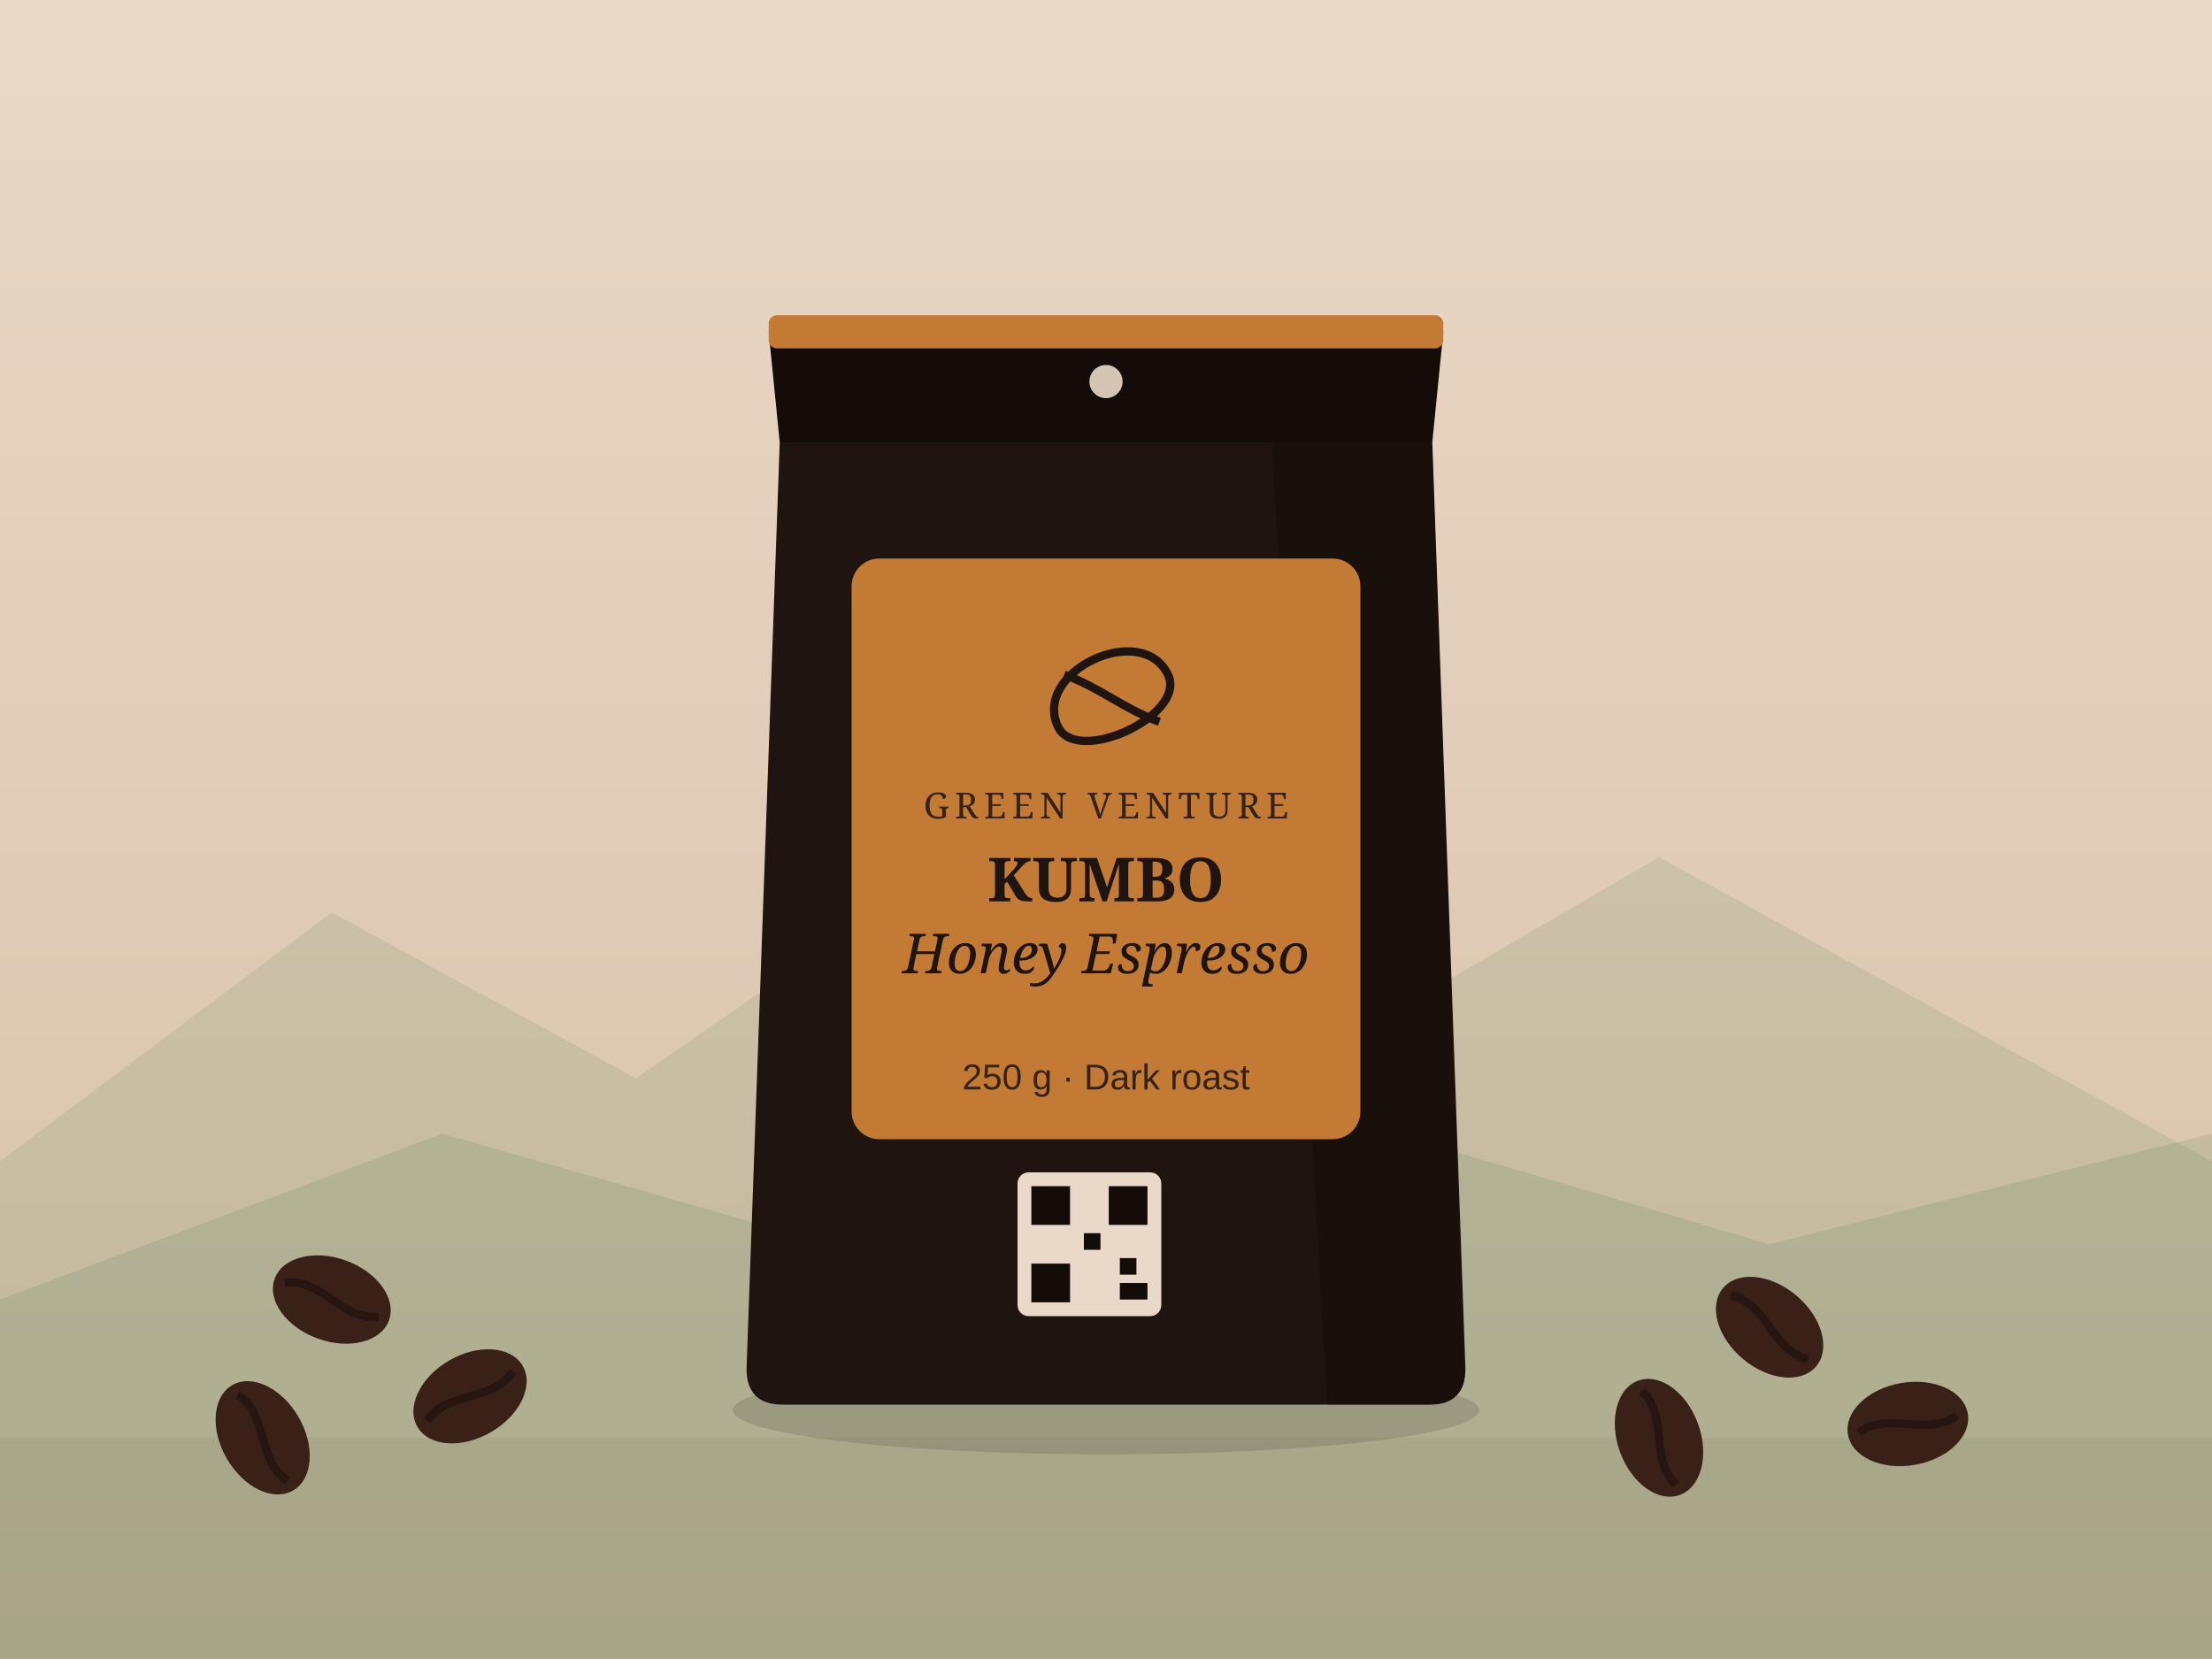
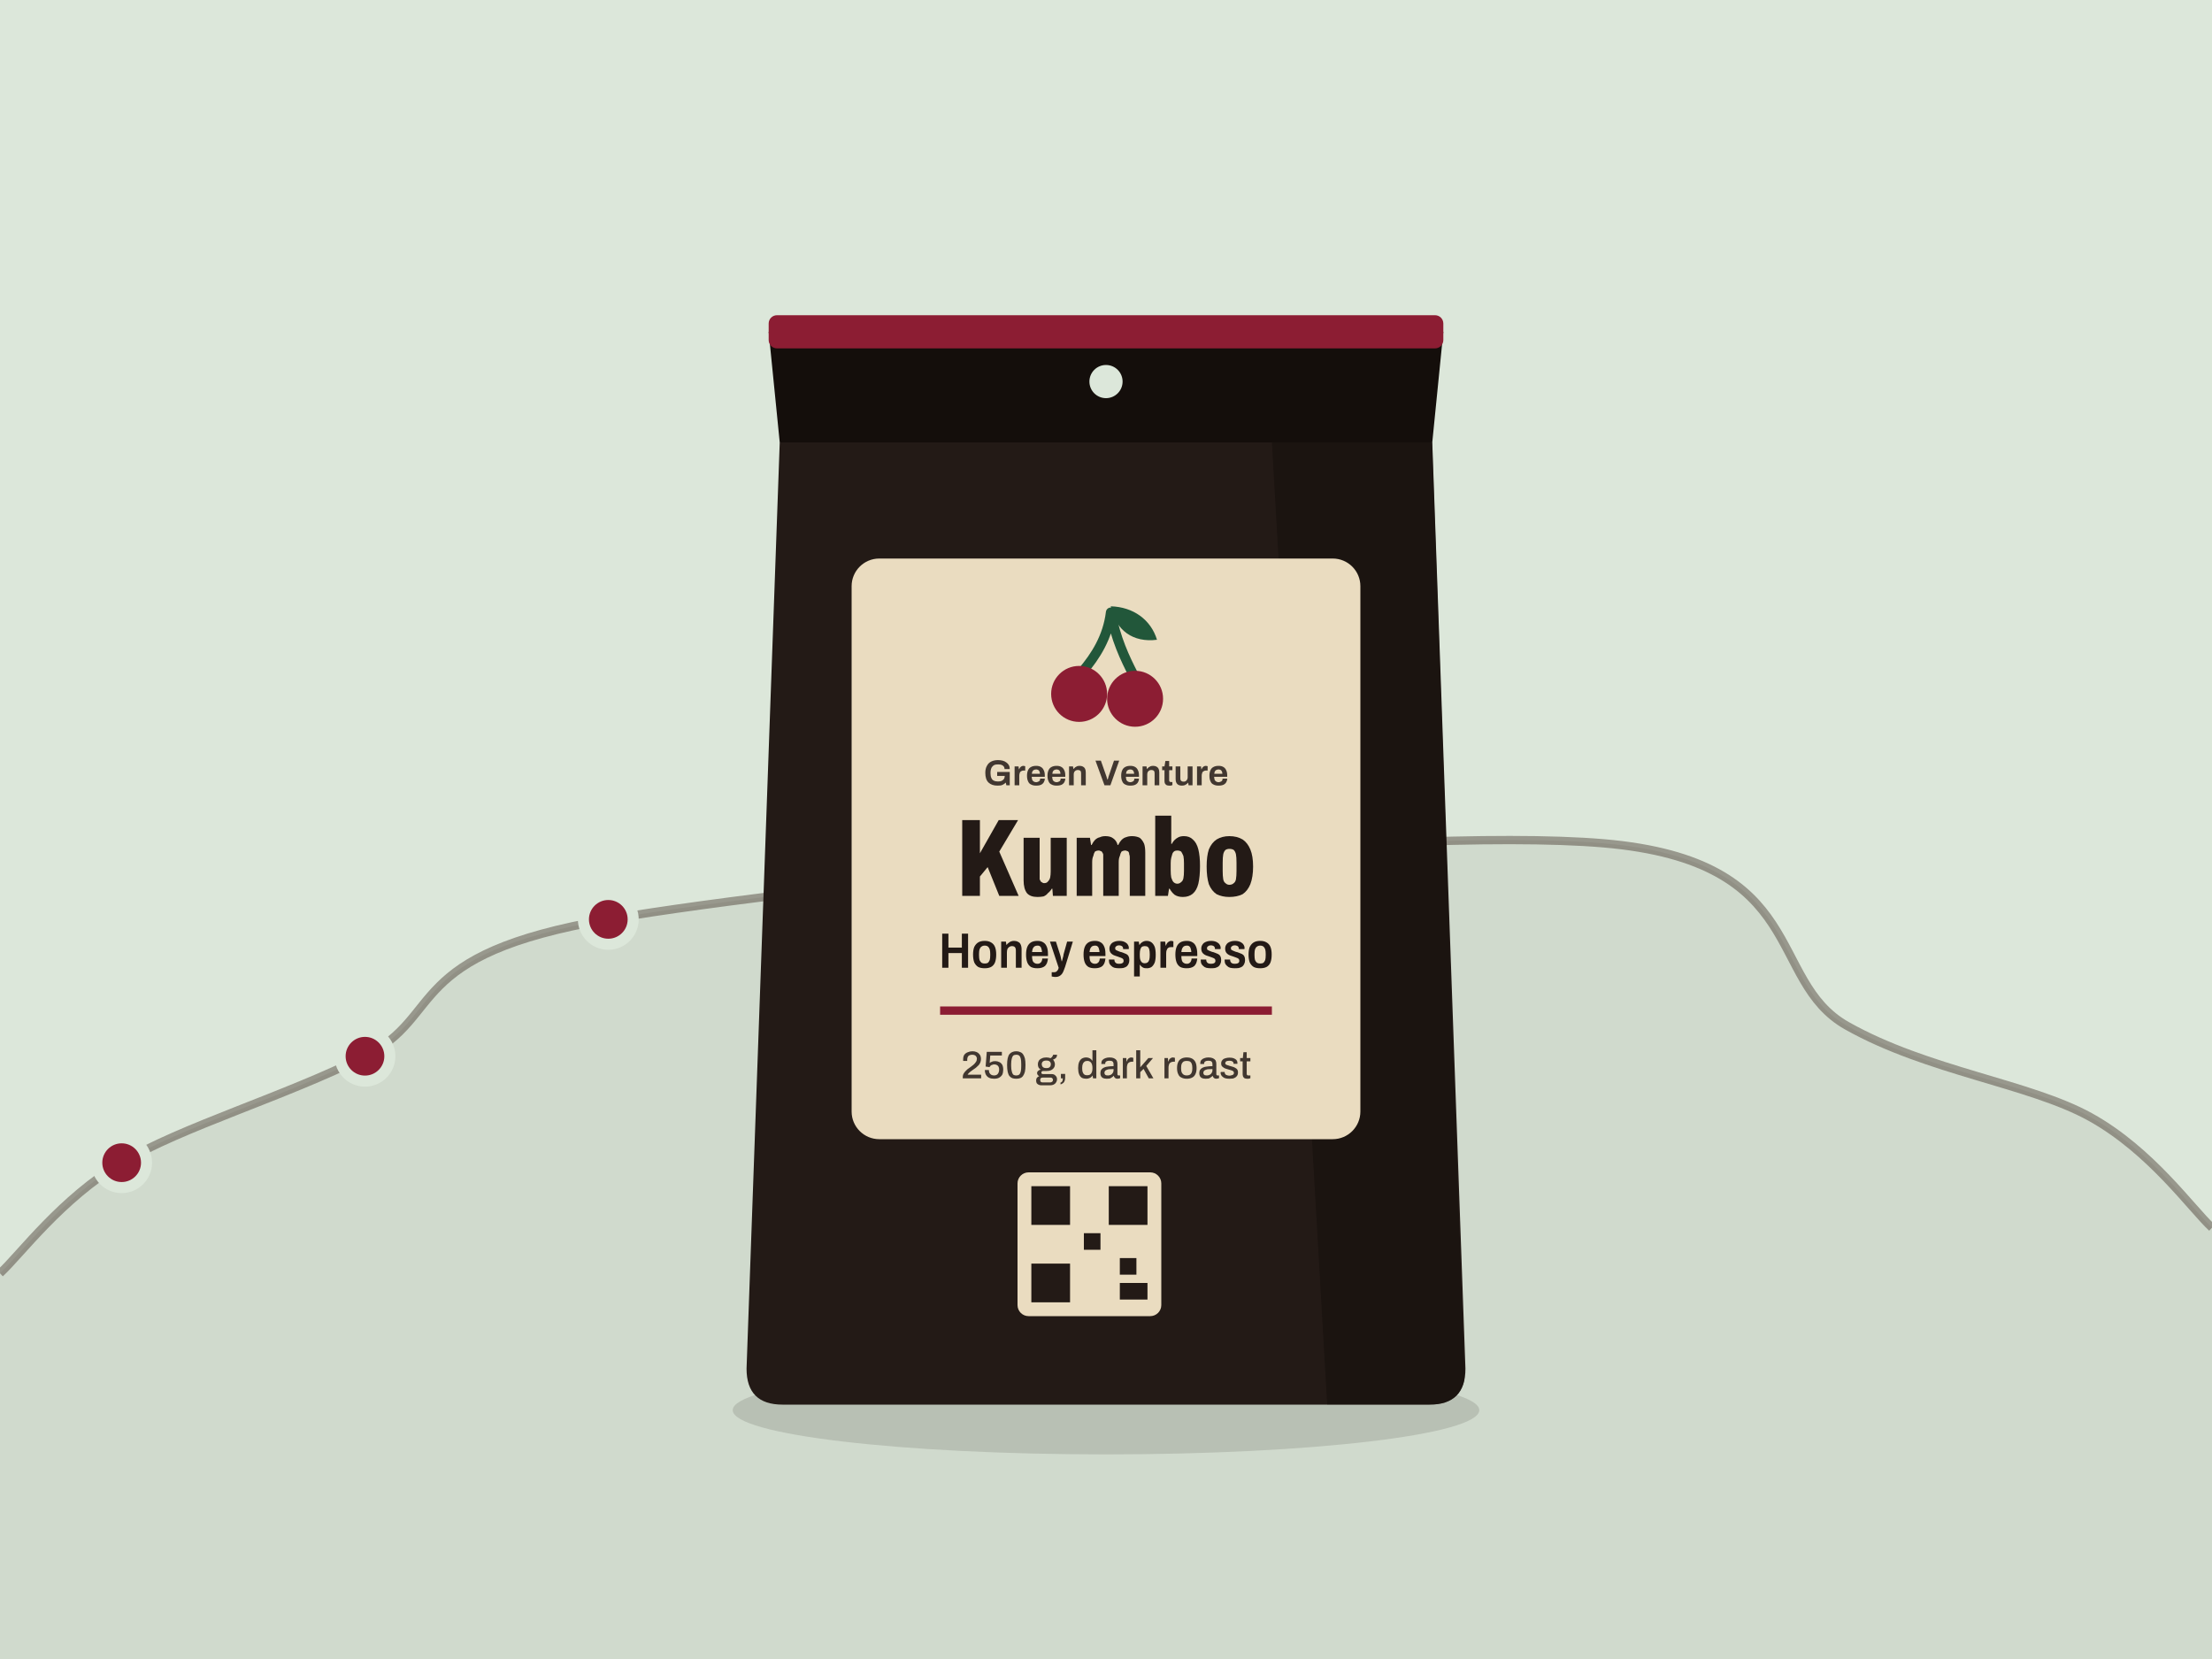
- <svg xmlns="http://www.w3.org/2000/svg" viewBox="0 0 800 600" width="800" height="600" role="img" aria-label="KUMBO Honey Espresso coffee bag">
+ <svg xmlns="http://www.w3.org/2000/svg" viewBox="0 0 800 600" width="800" height="600" role="img" aria-label="Kumbo Honey Espresso coffee bag">
  <defs>
-     <linearGradient id="bg" x1="0" y1="0" x2="0" y2="1">
-       <stop offset="0" stop-color="#ead9c8" />
-       <stop offset="1" stop-color="#d6bfa6" />
-     </linearGradient>
+     <path id="g650100G" d="m78 2q-32 0-50-17q-18-17-18-54q0-24 9-39q8-16 24-24q16-8 38-8q13 0 25 3q12 3 21 10q9 6 14 15q5 9 5 22h-29q0-6-2-11q-3-5-8-9q-5-3-12-5q-6-1-13-1q-11 0-19 2q-8 3-13 9q-6 6-8 14q-3 9-3 20v5q0 16 5 26q4 10 13 14q9 5 23 5q11 0 20-3q8-4 13-10q5-7 5-16v-2h-42v-22h70v74h-19l-3-15q-6 6-13 10q-6 4-15 6q-8 1-18 1z" />
+     <path id="g650100r" d="m13 0v-105h22l2 16h1q2-5 5-9q3-4 8-7q5-3 11-3q3 0 6 1q3 1 4 1v24h-8q-6 0-11 2q-4 2-8 5q-3 4-4 9q-2 6-2 13v53z" />
+     <path id="g650100e" d="m59 2q-17 0-28-6q-12-5-17-18q-6-12-6-31q0-19 6-31q5-12 17-18q11-6 28-6q16 0 26 6q11 6 16 18q6 11 6 30v7h-73q1 10 3 17q3 6 8 9q6 4 14 4q5 0 9-2q4-1 7-3q3-3 5-6q1-4 1-9h26q0 10-4 17q-3 8-10 13q-6 5-15 7q-8 2-19 2zm-24-66h45q0-6-2-11q-1-4-4-7q-2-3-6-4q-4-2-9-2q-7 0-13 3q-5 3-8 8q-2 5-3 13z" />
+     <path id="g650100n" d="m13 0v-105h22l2 14h1q4-5 9-9q5-3 11-6q6-2 14-2q10 0 18 4q8 4 12 12q4 8 4 21v71h-26v-66q0-6-1-9q-1-4-4-6q-2-2-6-3q-3-1-7-1q-7 0-12 3q-5 3-8 8q-3 6-3 13v61z" />
+     <path id="g650100space" d="" />
+     <path id="g650100V" d="m52 0l-50-137h30l32 91q0 2 1 5q1 3 2 5q1 3 2 5h1q0-2 1-4q1-3 2-6q1-3 1-5l31-91h29l-49 137z" />
+     <path id="g650100t" d="m43 2q-10 0-16-3q-6-4-9-10q-2-6-2-13v-60h-13v-21h13l5-30h21v30h18v21h-18v56q0 5 2 7q2 3 7 3h9v17q-2 1-5 2q-3 0-6 1q-4 0-6 0z" />
+     <path id="g650100u" d="m47 2q-16 0-25-8q-10-9-10-29v-70h26v66q0 5 1 9q2 4 4 6q3 2 6 3q4 1 8 1q6 0 11-3q5-3 8-9q3-5 3-12v-61h27v105h-22l-2-14h-1q-4 5-9 8q-5 4-11 6q-7 2-14 2z" />
+     <path id="g80072K" d="m11 0v-137h32v60l34-60h35l-34 57l35 80h-35l-21-52l-14 17v35z" />
+     <path id="g80072u" d="m33 2q-13 0-19-7q-6-8-6-23v-77h29v70q0 3 0 5q1 2 2 4q1 1 3 2q1 1 3 1q5 0 7-3q3-3 4-7q1-5 1-11v-61h29v105h-25l-1-13h-1q-3 5-7 8q-3 4-8 6q-5 1-11 1z" />
+     <path id="g80072m" d="m9 0v-105h24l2 13h1q3-6 6-9q4-4 9-5q4-2 10-2q9 0 14 4q6 4 8 12h1q3-6 6-9q4-4 8-5q5-2 11-2q8 0 14 3q5 4 8 11q2 6 2 16v78h-28v-70q0-3-1-5q0-3-1-4q-1-2-3-2q-1-1-3-1q-4 0-7 2q-2 3-3 8q-2 4-2 11v61h-28v-70q0-3 0-5q-1-3-2-4q-1-2-3-2q-1-1-3-1q-4 0-7 2q-2 3-3 8q-2 4-2 11v61z" />
+     <path id="g80072b" d="m59 2q-9 0-15-4q-5-4-9-11h-1l-2 13h-23v-145h29v51h1q2-4 5-7q3-3 7-5q4-2 10-2q10 0 16 6q7 6 10 18q3 12 3 30q0 19-3 32q-3 12-10 18q-7 6-18 6zm-10-24q4 0 7-3q3-2 4-7q1-5 1-13v-14q0-8-1-13q-2-5-4-8q-3-2-7-2q-3 0-5 1q-3 2-4 5q-1 3-2 7q-1 4-1 10v13q0 8 1 13q2 6 4 8q3 3 7 3z" />
+     <path id="g80072o" d="m47 2q-13 0-23-5q-9-6-14-18q-4-13-4-32q0-19 4-31q5-12 14-18q10-6 23-6q14 0 24 6q9 6 14 18q5 12 5 31q0 19-5 32q-5 12-14 18q-10 5-24 5zm0-22q5 0 8-3q3-2 4-7q1-6 1-15v-15q0-10-1-15q-1-5-4-8q-3-2-8-2q-4 0-7 2q-3 3-4 8q-1 5-1 15v15q0 9 1 15q1 5 4 7q3 3 7 3z" />
+     <path id="g60088H" d="m14 0v-137h25v56h54v-56h25v137h-25v-59h-54v59z" />
+     <path id="g60088o" d="m54 2q-16 0-26-5q-10-6-16-18q-5-13-5-32q0-19 5-31q6-12 16-18q10-6 26-6q15 0 25 6q11 6 16 18q5 12 5 31q0 19-5 32q-5 12-16 18q-10 5-25 5zm0-19q8 0 13-3q4-4 7-11q2-7 2-19v-6q0-11-2-18q-3-8-7-11q-5-4-13-4q-8 0-13 4q-5 3-8 11q-2 7-2 18v6q0 12 2 19q3 7 8 11q5 3 13 3z" />
+     <path id="g60088n" d="m12 0v-105h19l2 13h1q3-5 8-8q4-4 10-6q5-2 12-2q9 0 16 4q7 3 10 10q4 8 4 20v74h-23v-69q0-5-1-8q-1-4-3-6q-2-2-5-3q-3-1-7-1q-6 0-10 3q-5 3-8 9q-2 6-2 14v61z" />
+     <path id="g60088e" d="m52 2q-15 0-25-5q-10-6-15-18q-5-13-5-32q0-19 5-31q5-12 15-18q10-6 26-6q14 0 23 6q9 5 14 17q5 11 5 30v8h-64q0 10 2 17q2 7 7 10q5 4 13 4q4 0 7-1q4-2 6-4q3-3 4-6q2-4 2-10h23q-1 10-4 18q-3 7-8 12q-6 5-14 7q-7 2-17 2zm-21-65h40q0-7-2-12q-1-5-3-8q-2-3-6-5q-3-1-7-1q-7 0-12 3q-4 3-7 9q-2 5-3 14z" />
+     <path id="g60088y" d="m24 37q-6 0-11-1q-4-1-5-1v-17h9q5 0 9-2q3-2 6-6q3-4 4-10l-35-105h24l17 53q1 3 2 7q1 5 2 10q1 5 2 9h1q1-3 2-7q1-4 2-8q1-4 2-7q0-4 1-7l14-50h23l-31 101q-3 9-6 16q-3 8-7 13q-5 6-11 9q-6 3-14 3z" />
+     <path id="g60088space" d="" />
+     <path id="g60088s" d="m48 2q-11 0-19-2q-7-2-12-7q-5-4-8-10q-2-6-2-13q0-1 0-1q0-1 0-2h22q0 1 0 1q0 1 0 1q0 5 3 9q2 3 7 5q4 1 9 1q5 0 9-1q4-1 7-4q2-3 2-7q0-5-3-8q-4-3-10-5q-5-2-11-4q-6-2-12-4q-6-2-11-6q-4-3-7-8q-3-6-3-14q0-8 3-13q3-6 8-10q6-4 13-6q7-2 16-2q8 0 15 2q7 2 12 6q5 3 8 9q3 5 3 11q0 2 0 3q-1 2-1 2h-22v-2q0-4-2-7q-2-3-5-4q-4-2-9-2q-4 0-7 1q-3 1-5 3q-2 1-3 3q-1 2-1 4q0 4 2 7q3 2 8 4q5 2 10 4q6 1 13 4q6 2 12 5q6 3 9 9q3 6 3 15q0 9-3 15q-3 7-8 11q-6 4-14 6q-7 1-16 1z" />
+     <path id="g60088p" d="m12 35v-140h19l2 13h1q4-7 11-11q8-5 17-5q12 0 20 6q8 6 13 18q4 12 4 32q0 19-4 31q-5 12-13 18q-8 5-18 5q-7 0-12-1q-5-2-9-5q-4-3-7-8h-1v47zm43-53q7 0 12-4q4-3 6-10q2-7 2-18v-5q0-11-2-19q-2-7-6-10q-4-3-12-3q-7 0-12 3q-4 4-6 11q-2 7-2 18v5q0 8 1 14q1 6 4 10q2 4 6 6q4 2 9 2z" />
+     <path id="g60088r" d="m12 0v-105h19l2 16h1q2-6 5-10q3-4 7-6q4-3 9-3q3 0 5 1q3 0 4 1v23h-7q-6 0-10 1q-4 2-7 5q-2 4-4 9q-1 6-1 13v55z" />
+     <path id="g500100two" d="m10 0v-6q0-9 3-16q4-7 9-13q6-6 12-12q7-5 14-10q9-7 17-13q8-7 13-15q5-7 5-17q0-5-3-10q-2-4-7-7q-6-3-14-3q-9 0-15 3q-6 3-8 8q-3 6-3 13v8h-21q0-1 0-3q0-2 0-5q0-15 6-24q7-9 18-13q11-5 24-5q12 0 21 4q8 3 13 9q6 6 8 13q2 7 2 14q0 9-3 17q-3 8-9 15q-6 6-14 13q-8 6-17 12q-6 4-11 8q-5 4-9 8q-4 4-6 8h70v19z" />
+     <path id="g500100five" d="m58 2q-15 0-26-5q-10-5-16-15q-6-11-6-25h21q0 9 3 15q4 7 10 10q6 3 14 3q7 0 13-3q6-3 9-10q4-7 4-17q0-9-3-15q-3-6-9-9q-6-3-13-3q-6 0-10 2q-5 1-9 4q-3 3-6 8l-20-3l6-76h78v19h-60l-3 38q4-2 7-4q4-2 10-4q5-1 12-1q11 0 21 5q9 4 15 14q5 10 5 25q0 15-5 26q-6 10-17 16q-10 5-25 5z" />
+     <path id="g500100zero" d="m57 2q-11 0-20-3q-8-3-15-11q-6-8-9-22q-3-14-3-35q0-21 3-34q3-14 9-22q7-8 15-11q9-4 20-4q12 0 20 4q9 3 15 11q6 8 10 22q3 13 3 34q0 21-3 35q-4 14-10 22q-6 8-15 11q-8 3-20 3zm0-17q11 0 16-5q6-6 8-17q2-10 2-26v-10q0-17-2-27q-2-11-8-17q-5-5-16-5q-10 0-16 5q-5 6-7 16q-3 11-3 27v10q0 16 3 27q2 11 7 17q6 5 16 5z" />
+     <path id="g500100space" d="" />
+     <path id="g500100g" d="m31 36q-7 0-14-3q-6-3-10-8q-3-6-3-14q0-9 4-14q5-6 12-8q-5-3-8-7q-3-4-3-9q0-8 6-12q5-5 12-6q-7-5-11-12q-3-7-3-16q0-10 5-18q5-8 15-12q9-5 24-5q6 0 11 1q6 1 10 3q7-4 10-9q3-5 4-9h20q0 6-2 11q-3 6-8 9q-5 4-11 5q5 5 7 11q3 6 3 13q0 11-5 18q-5 8-15 13q-9 4-23 4h-17q-5 0-7 2q-3 2-3 6q0 3 2 6q3 2 8 2h44q12 0 19 8q8 7 8 19q0 9-5 16q-4 7-12 11q-8 4-19 4zm7-15h38q4 0 8-2q3-1 5-4q2-3 2-7q0-6-4-9q-3-3-9-3h-40q-6 0-10 3q-3 4-3 9q0 6 3 10q4 3 10 3zm19-74q12 0 17-5q6-6 6-15q0-9-6-14q-5-5-17-5q-12 0-18 5q-6 5-6 14q0 6 3 11q2 4 8 7q5 2 13 2z" />
+     <path id="g500100comma" d="m16 31v-9q4-1 7-4q3-3 4-8q1-4 1-10h-10v-23h22v21q0 11-4 18q-3 7-9 10q-5 4-11 5z" />
+     <path id="g500100d" d="m50 2q-13 0-23-5q-9-6-14-18q-5-13-5-32q0-19 5-31q5-12 14-18q10-6 22-6q7 0 13 2q6 2 10 5q5 3 8 9h2v-53h20v145h-17l-2-14h-1q-5 8-14 12q-8 4-18 4zm5-18q10 0 15-4q6-4 9-12q3-8 3-19v-3q0-9-2-16q-2-7-5-11q-4-5-9-7q-4-2-10-2q-10 0-15 4q-6 4-9 12q-3 7-3 20v3q0 13 3 20q3 8 9 12q5 3 14 3z" />
+     <path id="g500100a" d="m40 2q-5 0-11-1q-6-1-11-4q-5-3-8-9q-3-6-3-15q0-11 5-18q5-7 14-11q9-4 21-5q13-2 28-2v-10q0-6-2-10q-2-4-6-6q-5-2-13-2q-9 0-13 2q-5 2-7 5q-2 3-2 7v3h-20q0-1 0-2q0-1 0-2q0-10 5-16q6-7 15-10q10-4 22-4q14 0 23 4q9 4 14 11q4 8 4 18v53q0 4 2 6q2 1 5 1h7v14q-2 1-6 2q-4 1-8 1q-6 0-9-2q-4-2-6-5q-3-4-4-8h-1q-3 5-9 8q-5 4-11 6q-7 1-15 1zm6-17q6 0 11-2q6-2 9-5q4-4 6-8q3-5 3-11v-7q-14 0-25 1q-10 2-16 6q-6 5-6 12q0 5 2 8q2 3 6 5q4 1 10 1z" />
+     <path id="g500100r" d="m13 0v-105h18l1 17h2q1-5 4-10q3-4 8-7q5-3 11-3q4 0 6 1q3 1 4 1v20h-7q-6 0-11 2q-5 2-8 5q-4 4-5 10q-2 6-2 13v56z" />
+     <path id="g500100k" d="m13 0v-145h21v88l42-48h24l-35 41l37 64h-24l-27-49l-17 17v32z" />
+     <path id="g500100o" d="m58 2q-16 0-27-6q-12-5-17-18q-6-12-6-31q0-19 6-31q5-12 17-18q11-6 27-6q17 0 28 6q11 6 17 18q6 12 6 31q0 19-6 31q-6 13-17 18q-11 6-28 6zm0-17q10 0 17-4q6-4 9-12q3-8 3-20v-3q0-13-3-21q-3-8-9-12q-7-3-17-3q-10 0-16 3q-6 4-10 12q-3 8-3 21v3q0 12 3 20q4 8 10 12q6 4 16 4z" />
+     <path id="g500100s" d="m52 2q-11 0-19-2q-9-2-14-7q-6-4-9-10q-3-6-3-13q0-1 1-2q0 0 0-1h20q0 1 0 1q0 1 0 1q0 6 4 10q3 4 9 5q5 2 12 2q6 0 11-2q5-1 9-4q3-3 3-8q0-6-4-9q-4-3-11-5q-7-2-14-4q-7-2-13-4q-7-2-12-6q-5-3-9-8q-3-5-3-13q0-8 3-13q4-6 9-10q6-3 14-5q8-2 17-2q10 0 18 2q7 2 13 6q5 3 8 9q2 5 2 11q0 1 0 3q0 1 0 1h-20v-2q0-4-2-7q-3-3-7-5q-5-2-13-2q-5 0-9 1q-4 1-7 2q-2 2-3 4q-2 2-2 5q0 5 3 7q4 3 9 4q6 2 12 4q7 2 14 4q8 2 14 6q6 3 10 8q4 6 4 15q0 9-3 15q-4 7-10 11q-6 4-14 6q-8 1-18 1z" />
+     <path id="g500100t" d="m40 2q-9 0-15-3q-5-4-7-9q-2-6-2-12v-66h-13v-17h14l3-30h17v30h19v17h-19v64q0 4 2 7q2 2 7 2h10v14q-2 1-5 2q-3 0-6 1q-3 0-5 0z" />
  </defs>
-   <rect width="800" height="600" fill="url(#bg)" />
-   <path d="M0 420 L120 330 L230 390 L360 300 L480 380 L600 310 L800 420 L800 600 L0 600 Z" fill="#2f6b3f" opacity="0.12" />
-   <path d="M0 470 L160 410 L300 450 L470 400 L640 450 L800 410 L800 600 L0 600 Z" fill="#2f6b3f" opacity="0.14" />
-   <rect y="520" width="800" height="80" fill="#000" opacity="0.04" />
-   <g transform="translate(120 470) rotate(20)">
-     <ellipse rx="22" ry="15" fill="#3a2118" />
-     <path d="M-18 0 C-6 -6 6 6 18 0" stroke="#000" stroke-opacity="0.35" stroke-width="3" fill="none" />
-   </g>
-   <g transform="translate(170 505) rotate(-30)">
-     <ellipse rx="22" ry="15" fill="#3a2118" />
-     <path d="M-18 0 C-6 -6 6 6 18 0" stroke="#000" stroke-opacity="0.35" stroke-width="3" fill="none" />
-   </g>
-   <g transform="translate(640 480) rotate(40)">
-     <ellipse rx="22" ry="15" fill="#3a2118" />
-     <path d="M-18 0 C-6 -6 6 6 18 0" stroke="#000" stroke-opacity="0.35" stroke-width="3" fill="none" />
-   </g>
-   <g transform="translate(690 515) rotate(-10)">
-     <ellipse rx="22" ry="15" fill="#3a2118" />
-     <path d="M-18 0 C-6 -6 6 6 18 0" stroke="#000" stroke-opacity="0.35" stroke-width="3" fill="none" />
-   </g>
-   <g transform="translate(600 520) rotate(70)">
-     <ellipse rx="22" ry="15" fill="#3a2118" />
-     <path d="M-18 0 C-6 -6 6 6 18 0" stroke="#000" stroke-opacity="0.35" stroke-width="3" fill="none" />
-   </g>
-   <g transform="translate(95 520) rotate(60)">
-     <ellipse rx="22" ry="15" fill="#3a2118" />
-     <path d="M-18 0 C-6 -6 6 6 18 0" stroke="#000" stroke-opacity="0.35" stroke-width="3" fill="none" />
-   </g>
-   <g transform="translate(400 310) scale(1)">
-     <ellipse cx="0" cy="200" rx="135" ry="16" fill="#000" opacity="0.12" />
-     <clipPath id="cespresso0">
+   <rect width="800" height="600" fill="#dce7da" />
+   <path d="M0 460.5 C7.3 453.8 22 433.6 44 420.5 C66 407.4 102.7 396.7 132 382 C161.3 367.3 145.3 345.3 220 332.5 C294.7 319.7 505.3 298.6 580 305 C654.7 311.4 638.7 354.5 668 371 C697.3 387.5 734 391.8 756 404 C778 416.2 792.7 437.3 800 444 L800 600 L0 600 Z" fill="#33221b" opacity="0.07" />
+   <path d="M0 460.5 C7.3 453.8 22 433.6 44 420.5 C66 407.4 102.7 396.7 132 382 C161.3 367.3 145.3 345.3 220 332.5 C294.7 319.7 505.3 298.6 580 305 C654.7 311.4 638.7 354.5 668 371 C697.3 387.5 734 391.8 756 404 C778 416.2 792.7 437.3 800 444" fill="none" stroke="#33221b" stroke-opacity="0.4" stroke-width="3" stroke-linejoin="round" />
+   <circle cx="44" cy="420.5" r="9" fill="#8c1d33" stroke="#dce7da" stroke-width="4" />
+   <circle cx="132" cy="382.0" r="9" fill="#8c1d33" stroke="#dce7da" stroke-width="4" />
+   <circle cx="220" cy="332.5" r="9" fill="#8c1d33" stroke="#dce7da" stroke-width="4" />
+   <g transform="translate(400 310)">
+     <ellipse cx="0" cy="200" rx="135" ry="16" fill="#231a16" opacity="0.14" />
+     <clipPath id="cespresso">
      <path d="M-118 -150 L118 -150 L130 185 Q130 198 117 198 L-117 198 Q-130 198 -130 185 Z" />
    </clipPath>
-     <path d="M-118 -150 L118 -150 L130 185 Q130 198 117 198 L-117 198 Q-130 198 -130 185 Z" fill="#1f1410" />
-     <g clip-path="url(#cespresso0)">
-       <path d="M60 -150 L118 -150 L130 198 L80 198 Z" fill="#140c09" opacity="0.55" />
+     <path d="M-118 -150 L118 -150 L130 185 Q130 198 117 198 L-117 198 Q-130 198 -130 185 Z" fill="#231a16" />
+     <g clip-path="url(#cespresso)">
+       <path d="M60 -150 L118 -150 L130 198 L80 198 Z" fill="#140e0b" opacity="0.55" />
    </g>
-     <path d="M-122 -190 L122 -190 L118 -150 L-118 -150 Z" fill="#140c09" />
-     <rect x="-122" y="-196" width="244" height="12" rx="3" fill="#c27a34" />
-     <circle cx="0" cy="-172" r="6" fill="#ead9c8" opacity="0.9" />
-     <rect x="-92" y="-108" width="184" height="210" rx="10" fill="#c27a34" />
-     <g transform="translate(0 -62)">
-       <path d="M-22 6 C-22 -16 22 -16 22 6 C22 22 -22 22 -22 6 Z" fill="none" stroke="#1f1410" stroke-width="3" transform="rotate(-25)" />
-       <path d="M-12 -10 C-2 0 2 10 12 20" fill="none" stroke="#1f1410" stroke-width="3" transform="rotate(-25)" />
+     <path d="M-122 -190 L122 -190 L118 -150 L-118 -150 Z" fill="#140e0b" />
+     <rect x="-122" y="-196" width="244" height="12" rx="3" fill="#8c1d33" />
+     <circle cx="0" cy="-172" r="6" fill="#dce7da" />
+     <rect x="-92" y="-108" width="184" height="210" rx="10" fill="#eadcc0" />
+     <g transform="translate(-26 -96) scale(2.2)">
+       <path d="M12.6 2.4c3.7.1 6.6 2.2 7.6 5.5-3.9.5-6.8-1.5-7.6-5.5Z" fill="#22573a" />
+       <path d="M12.6 3.4c-.5 4.1-2.5 7.2-4.7 9.8M12.6 3.4c.8 4.3 2.3 7.5 3.8 10.4" fill="none" stroke="#22573a" stroke-width="1.6" stroke-linecap="round" />
+       <circle cx="7.4" cy="16.8" r="4.6" fill="#8c1d33" />
+       <circle cx="16.6" cy="17.6" r="4.6" fill="#8c1d33" />
    </g>
-     <text x="0" y="-14" text-anchor="middle" font-family="Georgia, serif" font-size="13" letter-spacing="2" fill="#1f1410" opacity="0.85">GREEN VENTURE</text>
-     <text x="0" y="16" text-anchor="middle" font-family="Georgia, serif" font-weight="bold" font-size="22" fill="#1f1410">KUMBO</text>
-     <text x="0" y="42" text-anchor="middle" font-family="Georgia, serif" font-style="italic" font-size="20" fill="#1f1410">Honey Espresso</text>
-     <line x1="-60" y1="58" x2="60" y2="58" stroke="#c27a34" stroke-width="3" />
-     <text x="0" y="84" text-anchor="middle" font-family="Arial, sans-serif" font-size="13" fill="#1f1410" opacity="0.85">250 g · Dark roast</text>
+     <g fill="#231a16" opacity="0.85">
+       <g transform="translate(-44.3 -26.0) scale(0.065)">
+         <use href="#g650100G" x="0" />
+         <use href="#g650100r" x="160" />
+         <use href="#g650100e" x="234" />
+         <use href="#g650100e" x="348" />
+         <use href="#g650100n" x="463" />
+         <use href="#g650100V" x="621" />
+         <use href="#g650100e" x="758" />
+         <use href="#g650100n" x="872" />
+         <use href="#g650100t" x="991" />
+         <use href="#g650100u" x="1057" />
+         <use href="#g650100r" x="1175" />
+         <use href="#g650100e" x="1249" />
+       </g>
+     </g>
+     <g fill="#231a16">
+       <g transform="translate(-54.2 14.0) scale(0.2)">
+         <use href="#g80072K" x="0" />
+         <use href="#g80072u" x="114" />
+         <use href="#g80072m" x="209" />
+         <use href="#g80072b" x="351" />
+         <use href="#g80072o" x="447" />
+       </g>
+     </g>
+     <g fill="#231a16">
+       <g transform="translate(-60.5 40.0) scale(0.09)">
+         <use href="#g60088H" x="0" />
+         <use href="#g60088o" x="131" />
+         <use href="#g60088n" x="239" />
+         <use href="#g60088e" x="344" />
+         <use href="#g60088y" x="446" />
+         <use href="#g60088e" x="575" />
+         <use href="#g60088s" x="677" />
+         <use href="#g60088p" x="773" />
+         <use href="#g60088r" x="879" />
+         <use href="#g60088e" x="944" />
+         <use href="#g60088s" x="1046" />
+         <use href="#g60088s" x="1142" />
+         <use href="#g60088o" x="1238" />
+       </g>
+     </g>
+     <rect x="-60" y="54" width="120" height="3" fill="#8c1d33" />
+     <g fill="#231a16" opacity="0.85">
+       <g transform="translate(-52.5 80.0) scale(0.07)">
+         <use href="#g500100two" x="0" />
+         <use href="#g500100five" x="114" />
+         <use href="#g500100zero" x="229" />
+         <use href="#g500100g" x="385" />
+         <use href="#g500100comma" x="499" />
+         <use href="#g500100d" x="598" />
+         <use href="#g500100a" x="714" />
+         <use href="#g500100r" x="824" />
+         <use href="#g500100k" x="893" />
+         <use href="#g500100r" x="1039" />
+         <use href="#g500100o" x="1109" />
+         <use href="#g500100a" x="1225" />
+         <use href="#g500100s" x="1335" />
+         <use href="#g500100t" x="1440" />
+       </g>
+     </g>
    <g transform="translate(0 140)">
-       <rect x="-32" y="-26" width="52" height="52" rx="4" fill="#ead9c8" />
-       <g fill="#140c09">
+       <rect x="-32" y="-26" width="52" height="52" rx="4" fill="#eadcc0" />
+       <g fill="#231a16">
        <rect x="-27" y="-21" width="14" height="14" />
        <rect x="1" y="-21" width="14" height="14" />
        <rect x="-27" y="7" width="14" height="14" />
        <rect x="-8" y="-4" width="6" height="6" />
        <rect x="5" y="5" width="6" height="6" />
        <rect x="5" y="14" width="10" height="6" />
      </g>
    </g>
  </g>
</svg>
